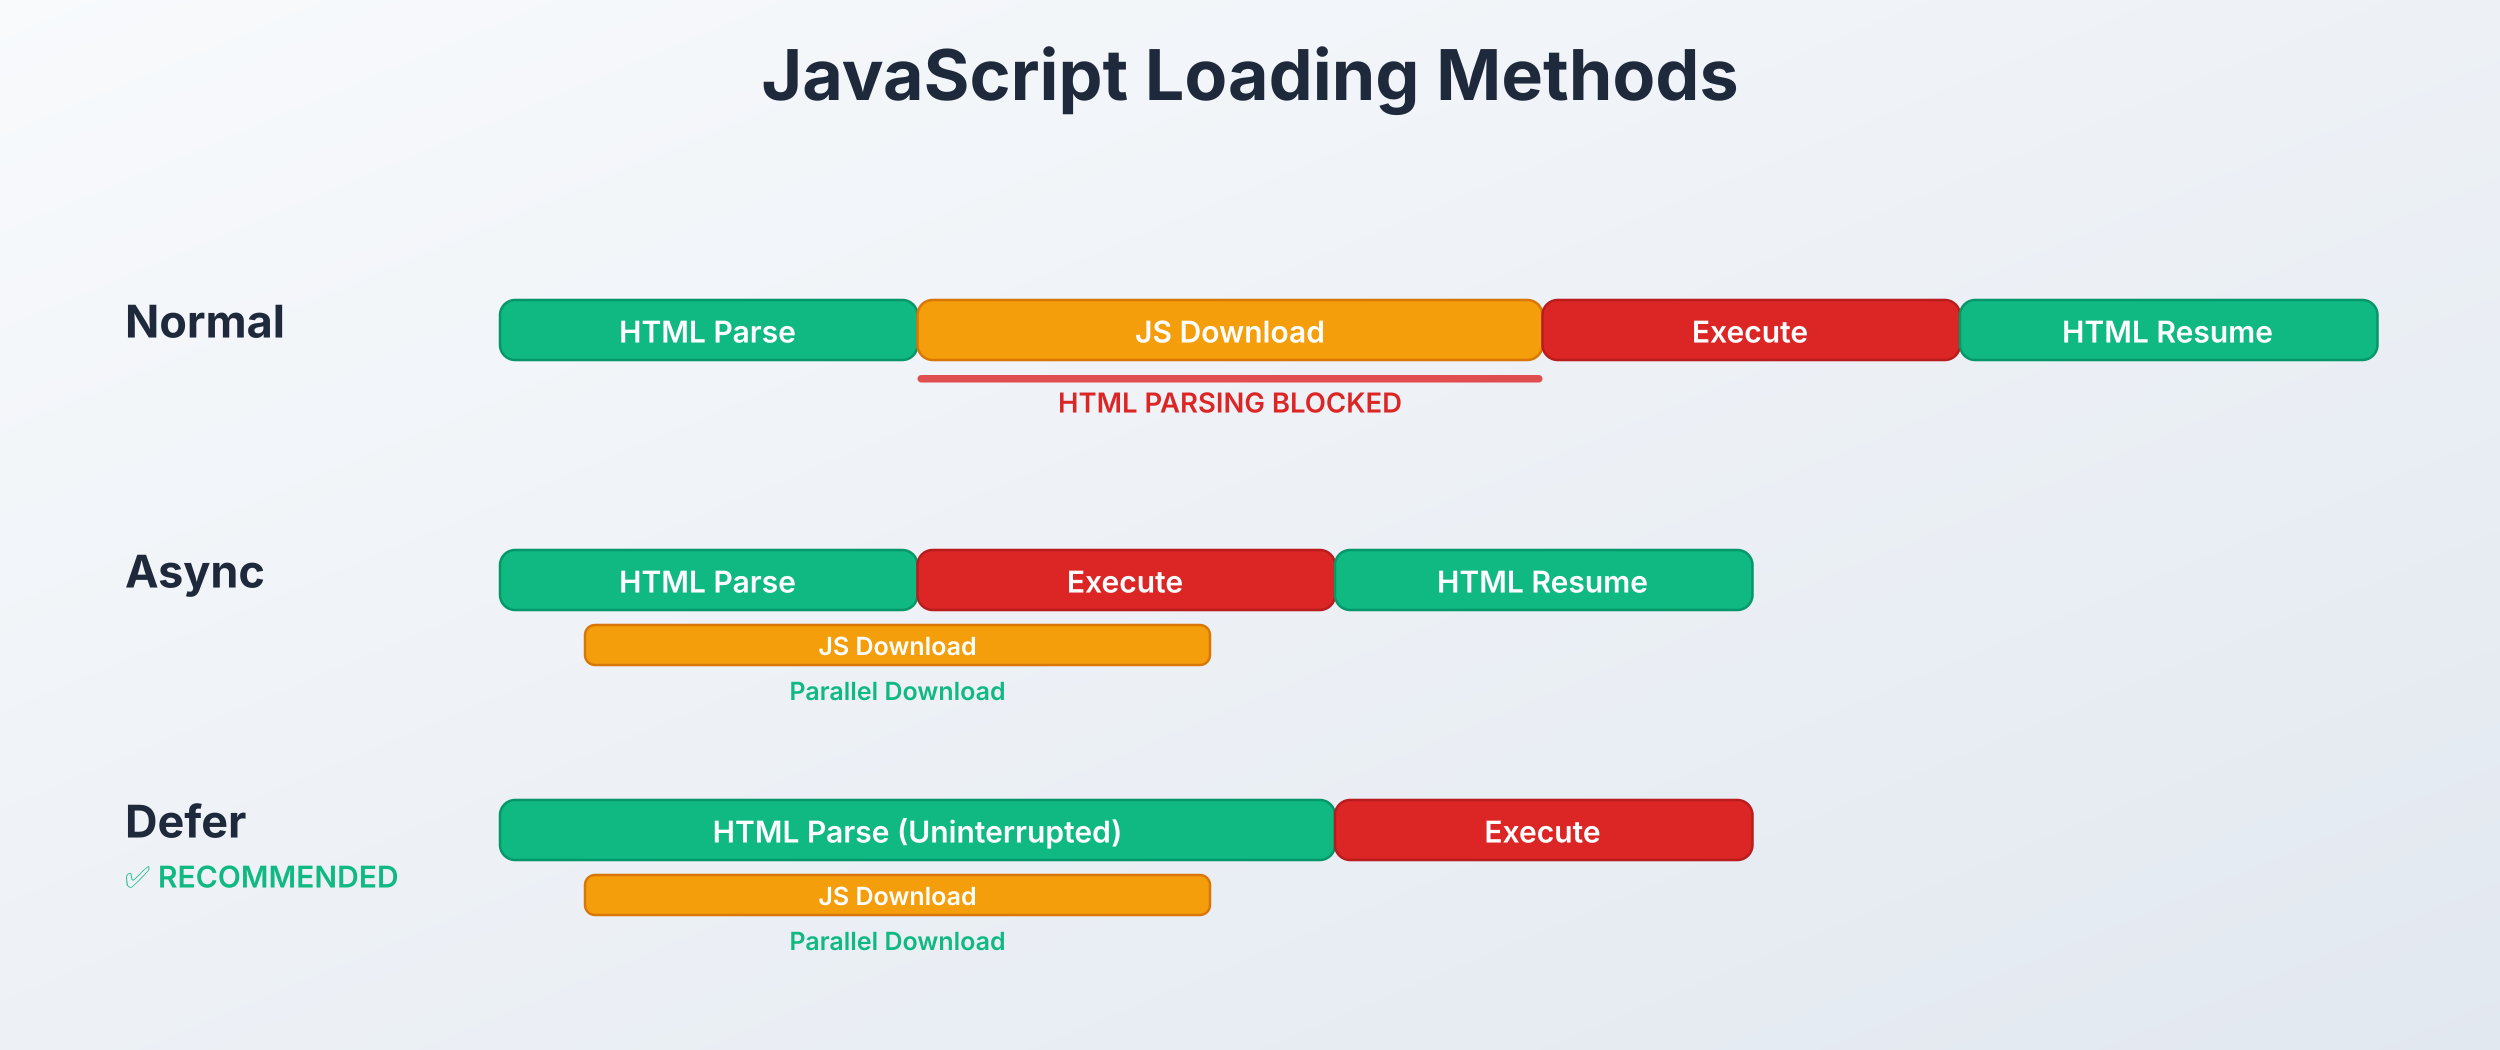
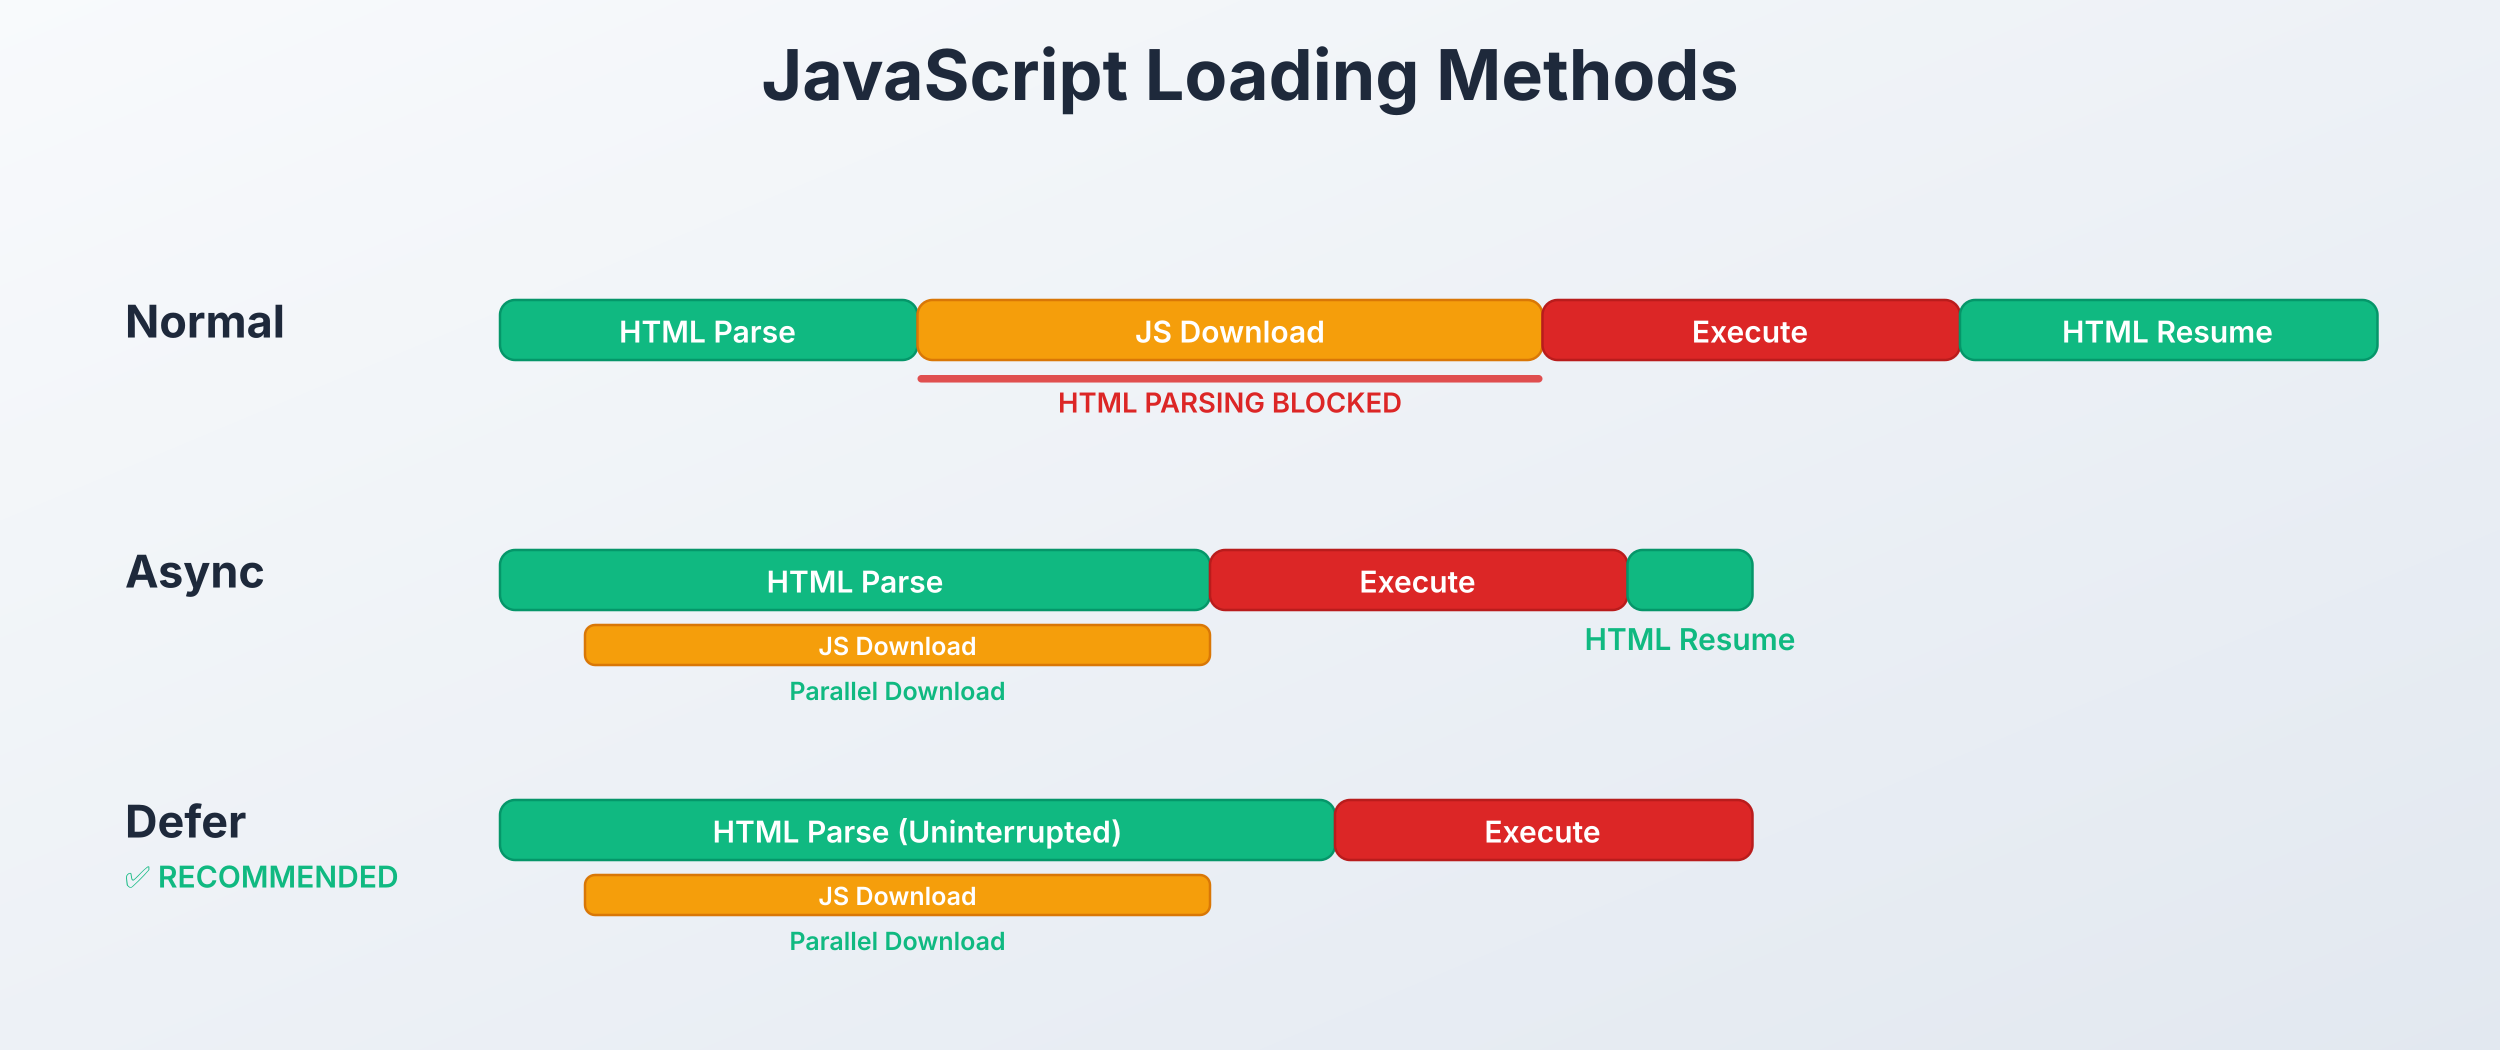
<svg xmlns="http://www.w3.org/2000/svg" width="1000" height="420" viewBox="0 0 1000 420">
  <defs>
    <linearGradient id="bgGradient" x1="0%" y1="0%" x2="100%" y2="100%">
      <stop offset="0%" style="stop-color:#f8fafc;stop-opacity:1" />
      <stop offset="100%" style="stop-color:#e2e8f0;stop-opacity:1" />
    </linearGradient>
    <filter id="shadow" x="-20%" y="-20%" width="140%" height="140%">
      <feDropShadow dx="0" dy="4" stdDeviation="8" flood-color="#64748b" flood-opacity="0.15" />
    </filter>
  </defs>
  <rect width="1000" height="420" fill="url(#bgGradient)" />
  <rect width="1000" height="420" fill="url(#grid)" />
  <text x="500" y="40" text-anchor="middle" font-family="Inter, -apple-system, sans-serif" font-size="28" font-weight="700" fill="#1e293b">JavaScript Loading Methods</text>
  <g transform="translate(0, 100)">
    <text x="50" y="35" font-family="Inter, -apple-system, sans-serif" font-size="18" font-weight="700" fill="#1e293b">Normal</text>
    <rect x="200" y="20" width="167" height="24" rx="6" fill="#10b981" stroke="#059669" stroke-width="1" />
    <text x="283" y="37" text-anchor="middle" font-family="Inter, -apple-system, sans-serif" font-size="12" font-weight="600" fill="white">HTML Parse</text>
    <rect x="367" y="20" width="250" height="24" rx="6" fill="#f59e0b" stroke="#d97706" stroke-width="1" />
    <text x="492" y="37" text-anchor="middle" font-family="Inter, -apple-system, sans-serif" font-size="12" font-weight="600" fill="white">JS Download</text>
    <rect x="617" y="20" width="167" height="24" rx="6" fill="#dc2626" stroke="#b91c1c" stroke-width="1" />
    <text x="700" y="37" text-anchor="middle" font-family="Inter, -apple-system, sans-serif" font-size="12" font-weight="600" fill="white">Execute</text>
    <rect x="784" y="20" width="167" height="24" rx="6" fill="#10b981" stroke="#059669" stroke-width="1" />
    <text x="867" y="37" text-anchor="middle" font-family="Inter, -apple-system, sans-serif" font-size="12" font-weight="600" fill="white">HTML Resume</text>
    <rect x="367" y="50" width="250" height="3" rx="1.5" fill="#dc2626" opacity="0.8" />
    <text x="492" y="65" text-anchor="middle" font-family="Inter, -apple-system, sans-serif" font-size="11" font-weight="600" fill="#dc2626">HTML PARSING BLOCKED</text>
  </g>
  <g transform="translate(0, 200)">
    <text x="50" y="35" font-family="Inter, -apple-system, sans-serif" font-size="18" font-weight="700" fill="#1e293b">Async</text>
-     <rect x="200" y="20" width="167" height="24" rx="6" fill="#10b981" stroke="#059669" stroke-width="1" />
-     <text x="283" y="37" text-anchor="middle" font-family="Inter, -apple-system, sans-serif" font-size="12" font-weight="600" fill="white">HTML Parse</text>
-     <rect x="367" y="20" width="167" height="24" rx="6" fill="#dc2626" stroke="#b91c1c" stroke-width="1" />
-     <text x="450" y="37" text-anchor="middle" font-family="Inter, -apple-system, sans-serif" font-size="12" font-weight="600" fill="white">Execute</text>
-     <rect x="534" y="20" width="167" height="24" rx="6" fill="#10b981" stroke="#059669" stroke-width="1" />
-     <text x="617" y="37" text-anchor="middle" font-family="Inter, -apple-system, sans-serif" font-size="12" font-weight="600" fill="white">HTML Resume</text>
+     <rect x="200" y="20" width="284" height="24" rx="6" fill="#10b981" stroke="#059669" stroke-width="1" />
+     <text x="342" y="37" text-anchor="middle" font-family="Inter, -apple-system, sans-serif" font-size="12" font-weight="600" fill="white">HTML Parse</text>
+     <rect x="484" y="20" width="167" height="24" rx="6" fill="#dc2626" stroke="#b91c1c" stroke-width="1" />
+     <text x="567" y="37" text-anchor="middle" font-family="Inter, -apple-system, sans-serif" font-size="12" font-weight="600" fill="white">Execute</text>
+     <rect x="651" y="20" width="50" height="24" rx="6" fill="#10b981" stroke="#059669" stroke-width="1" />
+     <text x="676" y="60" text-anchor="middle" font-family="Inter, -apple-system, sans-serif" font-size="12" font-weight="600" fill="#10b981">HTML Resume</text>
    <rect x="234" y="50" width="250" height="16" rx="4" fill="#f59e0b" stroke="#d97706" stroke-width="1" />
    <text x="359" y="62" text-anchor="middle" font-family="Inter, -apple-system, sans-serif" font-size="10" font-weight="600" fill="white">JS Download</text>
    <text x="359" y="80" text-anchor="middle" font-family="Inter, -apple-system, sans-serif" font-size="10" font-weight="600" fill="#10b981">Parallel Download</text>
  </g>
  <g transform="translate(0, 300)">
    <text x="50" y="35" font-family="Inter, -apple-system, sans-serif" font-size="18" font-weight="700" fill="#1e293b">Defer</text>
    <text x="50" y="55" font-family="Inter, -apple-system, sans-serif" font-size="12" font-weight="600" fill="#10b981">✅ RECOMMENDED</text>
    <rect x="200" y="20" width="334" height="24" rx="6" fill="#10b981" stroke="#059669" stroke-width="1" />
    <text x="367" y="37" text-anchor="middle" font-family="Inter, -apple-system, sans-serif" font-size="12" font-weight="600" fill="white">HTML Parse (Uninterrupted)</text>
    <rect x="534" y="20" width="167" height="24" rx="6" fill="#dc2626" stroke="#b91c1c" stroke-width="1" />
    <text x="617" y="37" text-anchor="middle" font-family="Inter, -apple-system, sans-serif" font-size="12" font-weight="600" fill="white">Execute</text>
    <rect x="234" y="50" width="250" height="16" rx="4" fill="#f59e0b" stroke="#d97706" stroke-width="1" />
    <text x="359" y="62" text-anchor="middle" font-family="Inter, -apple-system, sans-serif" font-size="10" font-weight="600" fill="white">JS Download</text>
    <text x="359" y="80" text-anchor="middle" font-family="Inter, -apple-system, sans-serif" font-size="10" font-weight="600" fill="#10b981">Parallel Download</text>
  </g>
  <defs>
    <marker id="arrowUp" markerWidth="8" markerHeight="8" refX="4" refY="7" orient="auto" markerUnits="strokeWidth">
      <path d="M 1 7 L 4 1 L 7 7" stroke="#10b981" stroke-width="2" fill="none" />
    </marker>
    <marker id="arrowRight" markerWidth="10" markerHeight="8" refX="9" refY="4" orient="auto" markerUnits="strokeWidth">
      <path d="M 1 1 L 9 4 L 1 7" fill="#10b981" />
    </marker>
  </defs>
</svg>
